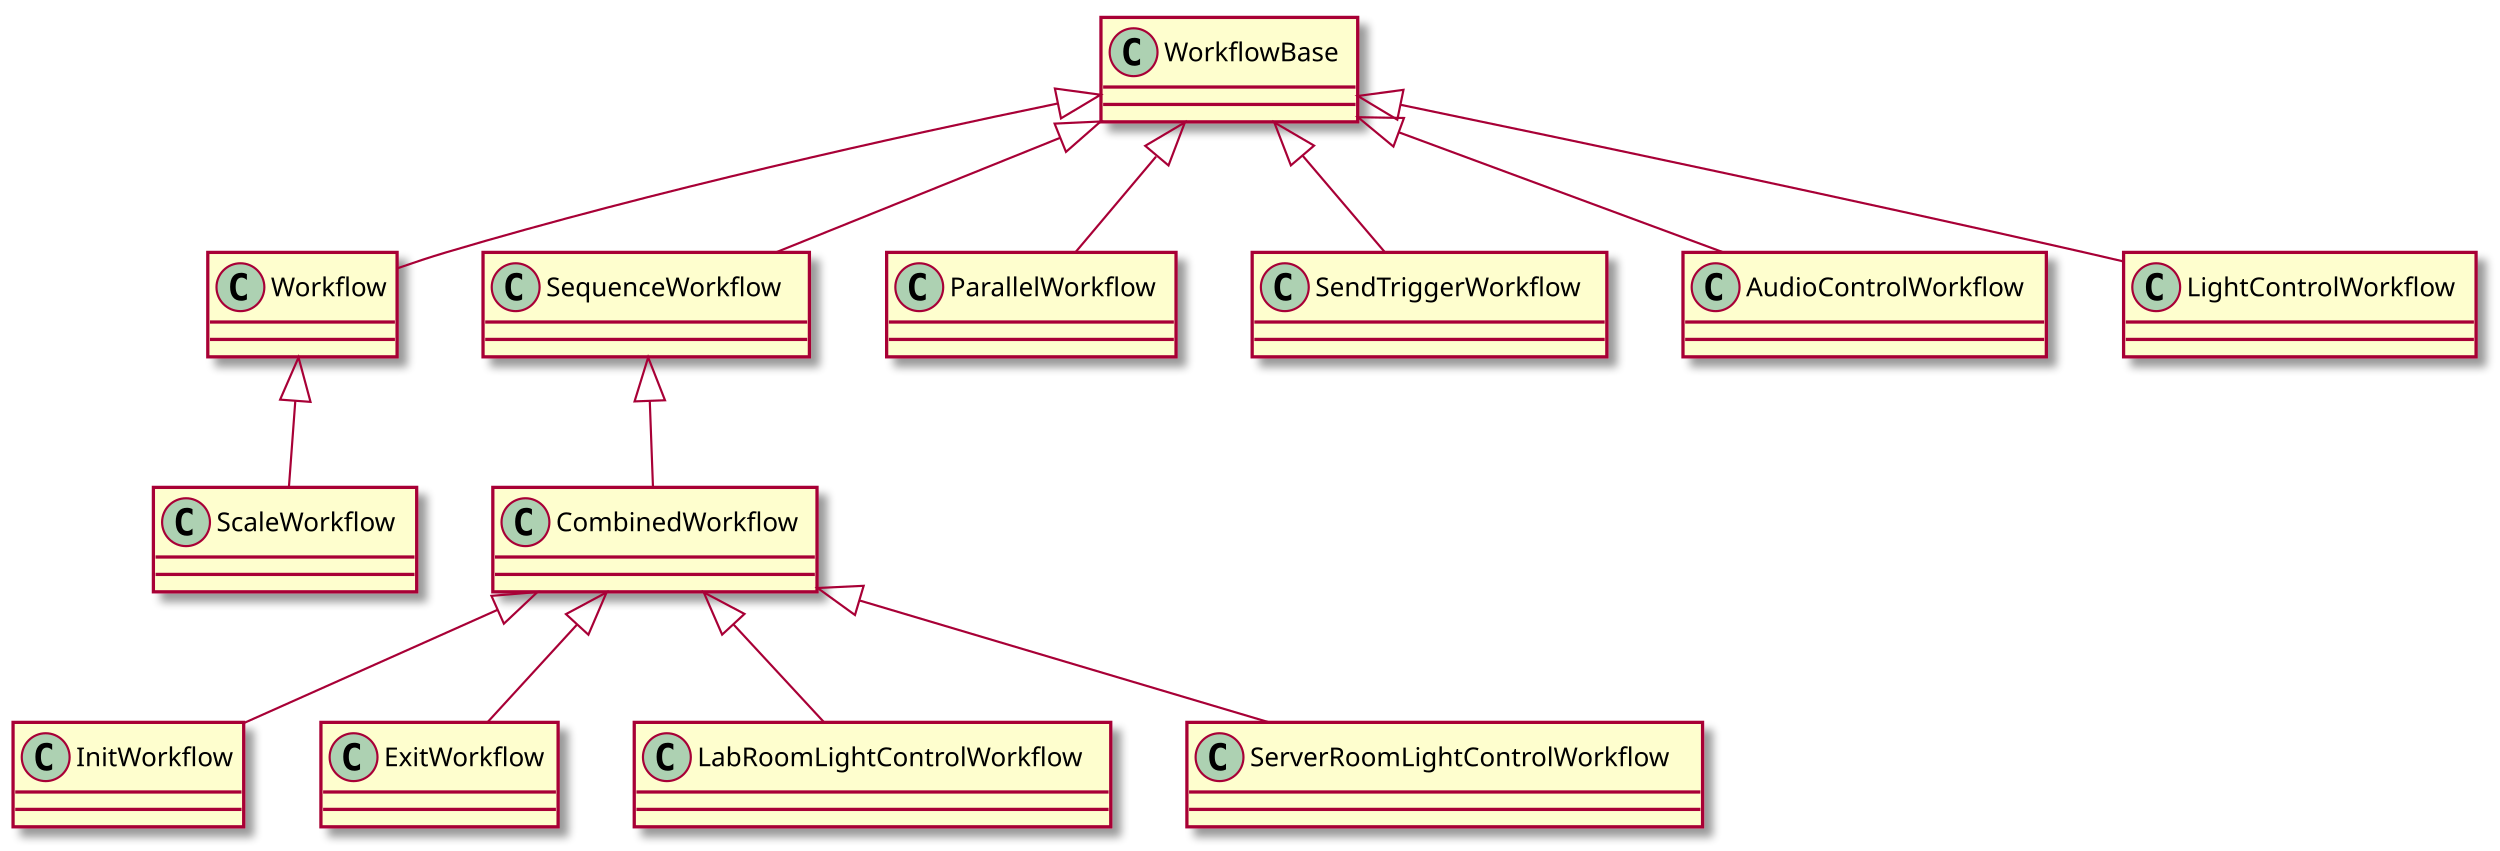
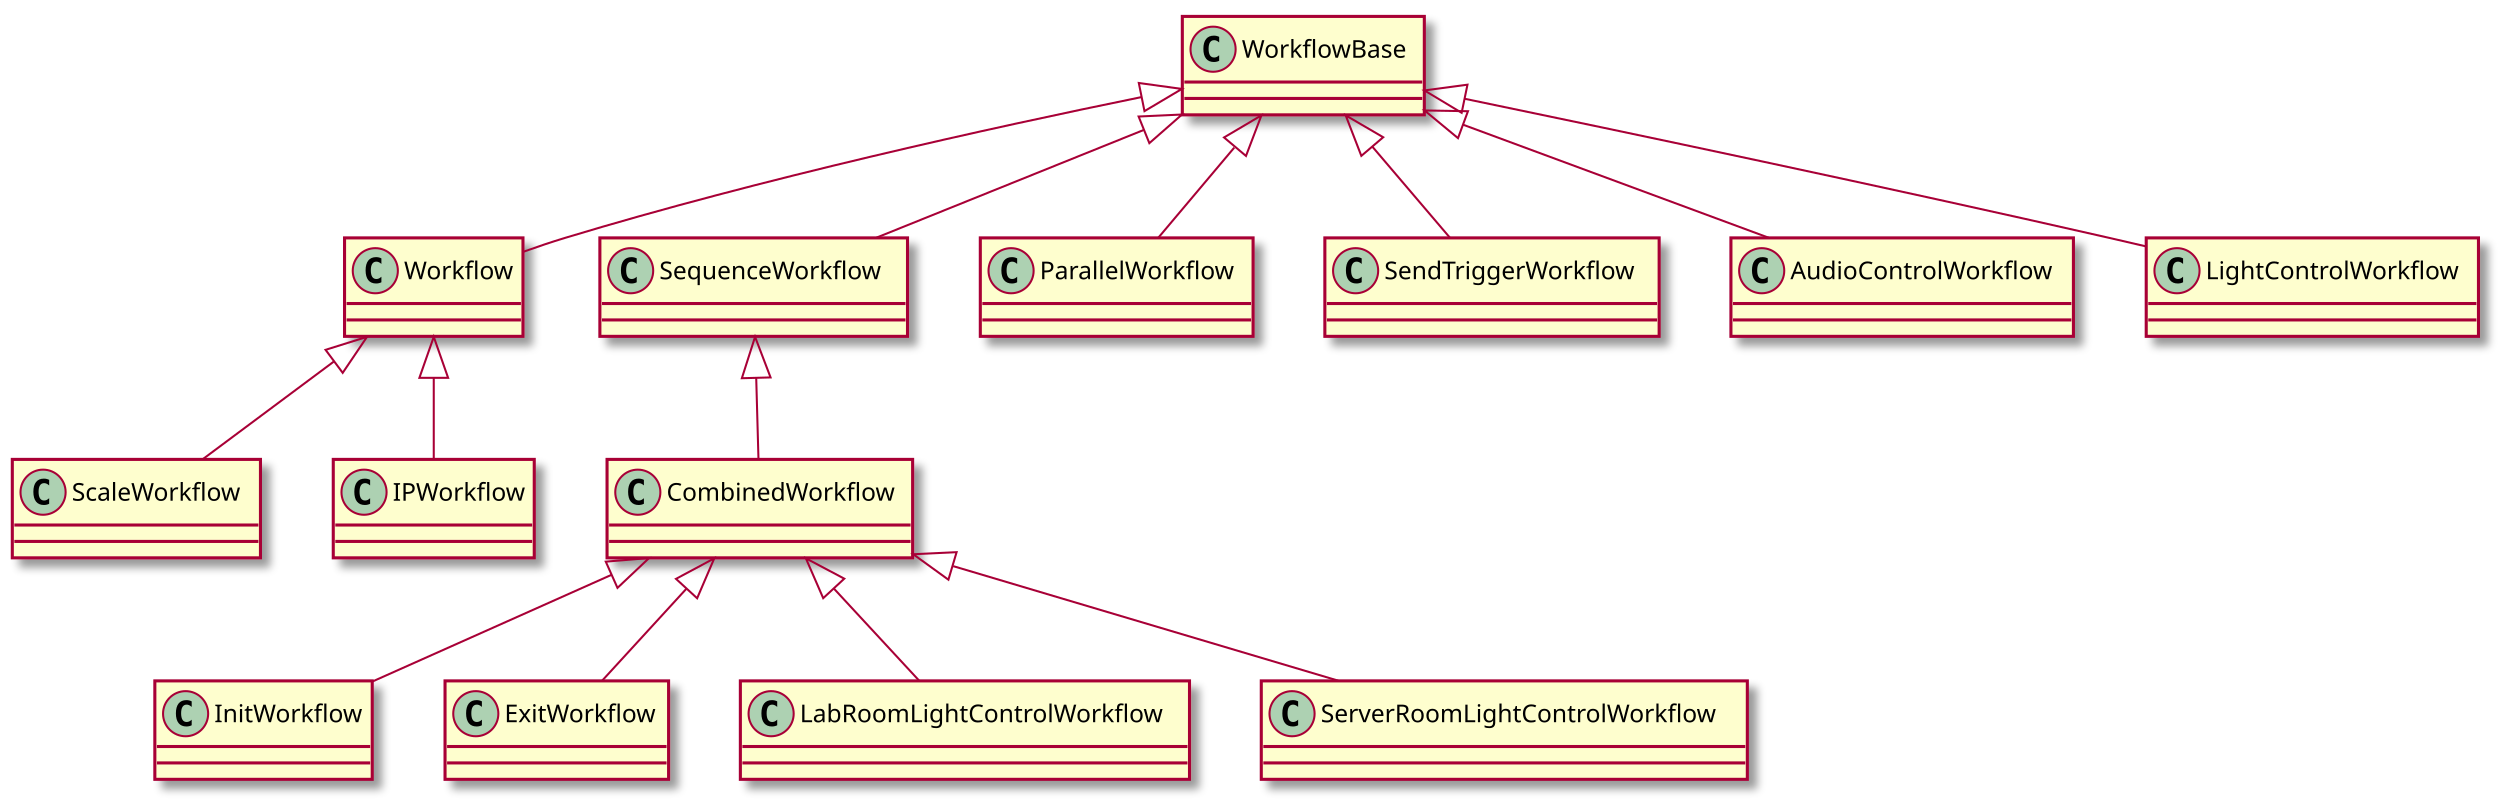
- <svg xmlns="http://www.w3.org/2000/svg" contentScriptType="application/ecmascript" contentStyleType="text/css" height="391px" preserveAspectRatio="none" style="width:1149px;height:391px;" version="1.1" viewBox="0 0 1149 391" width="1149px" zoomAndPan="magnify">
+ <svg xmlns="http://www.w3.org/2000/svg" contentScriptType="application/ecmascript" contentStyleType="text/css" height="391px" preserveAspectRatio="none" style="width:1219px;height:391px;" version="1.1" viewBox="0 0 1219 391" width="1219px" zoomAndPan="magnify">
  <defs>
-     <filter height="300%" id="f1ws59sg62mw4t" width="300%" x="-1" y="-1">
+     <filter height="300%" id="f1og37rkkgssjo" width="300%" x="-1" y="-1">
      <feGaussianBlur result="blurOut" stdDeviation="2.0" />
      <feColorMatrix in="blurOut" result="blurOut2" type="matrix" values="0 0 0 0 0 0 0 0 0 0 0 0 0 0 0 0 0 0 .4 0" />
      <feOffset dx="4.0" dy="4.0" in="blurOut2" result="blurOut3" />
      <feBlend in="SourceGraphic" in2="blurOut3" mode="normal" />
    </filter>
  </defs>
  <g>
-     <rect fill="#FEFECE" filter="url(#f1ws59sg62mw4t)" height="48" id="WorkflowBase" style="stroke: #A80036; stroke-width: 1.5;" width="118" x="506" y="8" />
-     <ellipse cx="521" cy="24" fill="#ADD1B2" rx="11" ry="11" style="stroke: #A80036; stroke-width: 1.0;" />
-     <path d="M523.969,29.641 Q523.391,29.938 522.75,30.078 Q522.109,30.234 521.406,30.234 Q518.906,30.234 517.578,28.594 Q516.266,26.938 516.266,23.812 Q516.266,20.688 517.578,19.031 Q518.906,17.375 521.406,17.375 Q522.109,17.375 522.75,17.531 Q523.406,17.688 523.969,17.984 L523.969,20.703 Q523.344,20.125 522.75,19.859 Q522.156,19.578 521.531,19.578 Q520.188,19.578 519.5,20.656 Q518.812,21.719 518.812,23.812 Q518.812,25.906 519.5,26.984 Q520.188,28.047 521.531,28.047 Q522.156,28.047 522.75,27.781 Q523.344,27.5 523.969,26.922 L523.969,29.641 Z " />
-     <text fill="#000000" font-family="sans-serif" font-size="12" lengthAdjust="spacingAndGlyphs" textLength="86" x="535" y="28.154">WorkflowBase</text>
-     <line style="stroke: #A80036; stroke-width: 1.5;" x1="507" x2="623" y1="40" y2="40" />
-     <line style="stroke: #A80036; stroke-width: 1.5;" x1="507" x2="623" y1="48" y2="48" />
-     <rect fill="#FEFECE" filter="url(#f1ws59sg62mw4t)" height="48" id="Workflow" style="stroke: #A80036; stroke-width: 1.5;" width="87" x="95.5" y="116" />
-     <ellipse cx="110.5" cy="132" fill="#ADD1B2" rx="11" ry="11" style="stroke: #A80036; stroke-width: 1.0;" />
-     <path d="M113.469,137.641 Q112.891,137.938 112.25,138.078 Q111.609,138.234 110.906,138.234 Q108.406,138.234 107.078,136.594 Q105.766,134.938 105.766,131.812 Q105.766,128.688 107.078,127.031 Q108.406,125.375 110.906,125.375 Q111.609,125.375 112.25,125.531 Q112.906,125.688 113.469,125.984 L113.469,128.703 Q112.844,128.125 112.25,127.859 Q111.656,127.578 111.031,127.578 Q109.688,127.578 109,128.656 Q108.312,129.719 108.312,131.812 Q108.312,133.906 109,134.984 Q109.688,136.047 111.031,136.047 Q111.656,136.047 112.25,135.781 Q112.844,135.5 113.469,134.922 L113.469,137.641 Z " />
-     <text fill="#000000" font-family="sans-serif" font-size="12" lengthAdjust="spacingAndGlyphs" textLength="55" x="124.5" y="136.154">Workflow</text>
-     <line style="stroke: #A80036; stroke-width: 1.5;" x1="96.5" x2="181.5" y1="148" y2="148" />
-     <line style="stroke: #A80036; stroke-width: 1.5;" x1="96.5" x2="181.5" y1="156" y2="156" />
-     <rect fill="#FEFECE" filter="url(#f1ws59sg62mw4t)" height="48" id="SequenceWorkflow" style="stroke: #A80036; stroke-width: 1.5;" width="150" x="222" y="116" />
-     <ellipse cx="237" cy="132" fill="#ADD1B2" rx="11" ry="11" style="stroke: #A80036; stroke-width: 1.0;" />
-     <path d="M239.969,137.641 Q239.391,137.938 238.75,138.078 Q238.109,138.234 237.406,138.234 Q234.906,138.234 233.578,136.594 Q232.266,134.938 232.266,131.812 Q232.266,128.688 233.578,127.031 Q234.906,125.375 237.406,125.375 Q238.109,125.375 238.75,125.531 Q239.406,125.688 239.969,125.984 L239.969,128.703 Q239.344,128.125 238.75,127.859 Q238.156,127.578 237.531,127.578 Q236.188,127.578 235.5,128.656 Q234.812,129.719 234.812,131.812 Q234.812,133.906 235.5,134.984 Q236.188,136.047 237.531,136.047 Q238.156,136.047 238.75,135.781 Q239.344,135.5 239.969,134.922 L239.969,137.641 Z " />
-     <text fill="#000000" font-family="sans-serif" font-size="12" lengthAdjust="spacingAndGlyphs" textLength="118" x="251" y="136.154">SequenceWorkflow</text>
-     <line style="stroke: #A80036; stroke-width: 1.5;" x1="223" x2="371" y1="148" y2="148" />
-     <line style="stroke: #A80036; stroke-width: 1.5;" x1="223" x2="371" y1="156" y2="156" />
-     <rect fill="#FEFECE" filter="url(#f1ws59sg62mw4t)" height="48" id="ParallelWorkflow" style="stroke: #A80036; stroke-width: 1.5;" width="133" x="407.5" y="116" />
-     <ellipse cx="422.5" cy="132" fill="#ADD1B2" rx="11" ry="11" style="stroke: #A80036; stroke-width: 1.0;" />
-     <path d="M425.469,137.641 Q424.891,137.938 424.25,138.078 Q423.609,138.234 422.906,138.234 Q420.406,138.234 419.078,136.594 Q417.766,134.938 417.766,131.812 Q417.766,128.688 419.078,127.031 Q420.406,125.375 422.906,125.375 Q423.609,125.375 424.25,125.531 Q424.906,125.688 425.469,125.984 L425.469,128.703 Q424.844,128.125 424.25,127.859 Q423.656,127.578 423.031,127.578 Q421.688,127.578 421,128.656 Q420.312,129.719 420.312,131.812 Q420.312,133.906 421,134.984 Q421.688,136.047 423.031,136.047 Q423.656,136.047 424.25,135.781 Q424.844,135.5 425.469,134.922 L425.469,137.641 Z " />
-     <text fill="#000000" font-family="sans-serif" font-size="12" lengthAdjust="spacingAndGlyphs" textLength="101" x="436.5" y="136.154">ParallelWorkflow</text>
-     <line style="stroke: #A80036; stroke-width: 1.5;" x1="408.5" x2="539.5" y1="148" y2="148" />
-     <line style="stroke: #A80036; stroke-width: 1.5;" x1="408.5" x2="539.5" y1="156" y2="156" />
-     <rect fill="#FEFECE" filter="url(#f1ws59sg62mw4t)" height="48" id="CombinedWorkflow" style="stroke: #A80036; stroke-width: 1.5;" width="149" x="226.5" y="224" />
-     <ellipse cx="241.5" cy="240" fill="#ADD1B2" rx="11" ry="11" style="stroke: #A80036; stroke-width: 1.0;" />
-     <path d="M244.469,245.641 Q243.891,245.938 243.25,246.078 Q242.609,246.234 241.906,246.234 Q239.406,246.234 238.078,244.594 Q236.766,242.938 236.766,239.812 Q236.766,236.688 238.078,235.031 Q239.406,233.375 241.906,233.375 Q242.609,233.375 243.25,233.531 Q243.906,233.688 244.469,233.984 L244.469,236.703 Q243.844,236.125 243.25,235.859 Q242.656,235.578 242.031,235.578 Q240.688,235.578 240,236.656 Q239.312,237.719 239.312,239.812 Q239.312,241.906 240,242.984 Q240.688,244.047 242.031,244.047 Q242.656,244.047 243.25,243.781 Q243.844,243.5 244.469,242.922 L244.469,245.641 Z " />
-     <text fill="#000000" font-family="sans-serif" font-size="12" lengthAdjust="spacingAndGlyphs" textLength="117" x="255.5" y="244.154">CombinedWorkflow</text>
-     <line style="stroke: #A80036; stroke-width: 1.5;" x1="227.5" x2="374.5" y1="256" y2="256" />
-     <line style="stroke: #A80036; stroke-width: 1.5;" x1="227.5" x2="374.5" y1="264" y2="264" />
-     <rect fill="#FEFECE" filter="url(#f1ws59sg62mw4t)" height="48" id="SendTriggerWorkflow" style="stroke: #A80036; stroke-width: 1.5;" width="163" x="575.5" y="116" />
-     <ellipse cx="590.5" cy="132" fill="#ADD1B2" rx="11" ry="11" style="stroke: #A80036; stroke-width: 1.0;" />
-     <path d="M593.469,137.641 Q592.891,137.938 592.25,138.078 Q591.609,138.234 590.906,138.234 Q588.406,138.234 587.078,136.594 Q585.766,134.938 585.766,131.812 Q585.766,128.688 587.078,127.031 Q588.406,125.375 590.906,125.375 Q591.609,125.375 592.25,125.531 Q592.906,125.688 593.469,125.984 L593.469,128.703 Q592.844,128.125 592.25,127.859 Q591.656,127.578 591.031,127.578 Q589.688,127.578 589,128.656 Q588.312,129.719 588.312,131.812 Q588.312,133.906 589,134.984 Q589.688,136.047 591.031,136.047 Q591.656,136.047 592.25,135.781 Q592.844,135.5 593.469,134.922 L593.469,137.641 Z " />
-     <text fill="#000000" font-family="sans-serif" font-size="12" lengthAdjust="spacingAndGlyphs" textLength="131" x="604.5" y="136.154">SendTriggerWorkflow</text>
-     <line style="stroke: #A80036; stroke-width: 1.5;" x1="576.5" x2="737.5" y1="148" y2="148" />
-     <line style="stroke: #A80036; stroke-width: 1.5;" x1="576.5" x2="737.5" y1="156" y2="156" />
-     <rect fill="#FEFECE" filter="url(#f1ws59sg62mw4t)" height="48" id="ScaleWorkflow" style="stroke: #A80036; stroke-width: 1.5;" width="121" x="70.5" y="224" />
-     <ellipse cx="85.5" cy="240" fill="#ADD1B2" rx="11" ry="11" style="stroke: #A80036; stroke-width: 1.0;" />
-     <path d="M88.469,245.641 Q87.891,245.938 87.25,246.078 Q86.609,246.234 85.906,246.234 Q83.406,246.234 82.078,244.594 Q80.766,242.938 80.766,239.812 Q80.766,236.688 82.078,235.031 Q83.406,233.375 85.906,233.375 Q86.609,233.375 87.25,233.531 Q87.906,233.688 88.469,233.984 L88.469,236.703 Q87.844,236.125 87.25,235.859 Q86.656,235.578 86.031,235.578 Q84.688,235.578 84,236.656 Q83.312,237.719 83.312,239.812 Q83.312,241.906 84,242.984 Q84.688,244.047 86.031,244.047 Q86.656,244.047 87.25,243.781 Q87.844,243.5 88.469,242.922 L88.469,245.641 Z " />
-     <text fill="#000000" font-family="sans-serif" font-size="12" lengthAdjust="spacingAndGlyphs" textLength="89" x="99.5" y="244.154">ScaleWorkflow</text>
-     <line style="stroke: #A80036; stroke-width: 1.5;" x1="71.5" x2="190.5" y1="256" y2="256" />
-     <line style="stroke: #A80036; stroke-width: 1.5;" x1="71.5" x2="190.5" y1="264" y2="264" />
-     <rect fill="#FEFECE" filter="url(#f1ws59sg62mw4t)" height="48" id="InitWorkflow" style="stroke: #A80036; stroke-width: 1.5;" width="106" x="6" y="332" />
-     <ellipse cx="21" cy="348" fill="#ADD1B2" rx="11" ry="11" style="stroke: #A80036; stroke-width: 1.0;" />
-     <path d="M23.969,353.641 Q23.391,353.938 22.75,354.078 Q22.109,354.234 21.406,354.234 Q18.906,354.234 17.578,352.594 Q16.266,350.938 16.266,347.812 Q16.266,344.688 17.578,343.031 Q18.906,341.375 21.406,341.375 Q22.109,341.375 22.75,341.531 Q23.406,341.688 23.969,341.984 L23.969,344.703 Q23.344,344.125 22.75,343.859 Q22.156,343.578 21.531,343.578 Q20.188,343.578 19.5,344.656 Q18.812,345.719 18.812,347.812 Q18.812,349.906 19.5,350.984 Q20.188,352.047 21.531,352.047 Q22.156,352.047 22.75,351.781 Q23.344,351.5 23.969,350.922 L23.969,353.641 Z " />
-     <text fill="#000000" font-family="sans-serif" font-size="12" lengthAdjust="spacingAndGlyphs" textLength="74" x="35" y="352.154">InitWorkflow</text>
-     <line style="stroke: #A80036; stroke-width: 1.5;" x1="7" x2="111" y1="364" y2="364" />
-     <line style="stroke: #A80036; stroke-width: 1.5;" x1="7" x2="111" y1="372" y2="372" />
-     <rect fill="#FEFECE" filter="url(#f1ws59sg62mw4t)" height="48" id="ExitWorkflow" style="stroke: #A80036; stroke-width: 1.5;" width="109" x="147.5" y="332" />
-     <ellipse cx="162.5" cy="348" fill="#ADD1B2" rx="11" ry="11" style="stroke: #A80036; stroke-width: 1.0;" />
-     <path d="M165.469,353.641 Q164.891,353.938 164.25,354.078 Q163.609,354.234 162.906,354.234 Q160.406,354.234 159.078,352.594 Q157.766,350.938 157.766,347.812 Q157.766,344.688 159.078,343.031 Q160.406,341.375 162.906,341.375 Q163.609,341.375 164.25,341.531 Q164.906,341.688 165.469,341.984 L165.469,344.703 Q164.844,344.125 164.25,343.859 Q163.656,343.578 163.031,343.578 Q161.688,343.578 161,344.656 Q160.312,345.719 160.312,347.812 Q160.312,349.906 161,350.984 Q161.688,352.047 163.031,352.047 Q163.656,352.047 164.25,351.781 Q164.844,351.5 165.469,350.922 L165.469,353.641 Z " />
-     <text fill="#000000" font-family="sans-serif" font-size="12" lengthAdjust="spacingAndGlyphs" textLength="77" x="176.5" y="352.154">ExitWorkflow</text>
-     <line style="stroke: #A80036; stroke-width: 1.5;" x1="148.5" x2="255.5" y1="364" y2="364" />
-     <line style="stroke: #A80036; stroke-width: 1.5;" x1="148.5" x2="255.5" y1="372" y2="372" />
-     <rect fill="#FEFECE" filter="url(#f1ws59sg62mw4t)" height="48" id="AudioControlWorkflow" style="stroke: #A80036; stroke-width: 1.5;" width="167" x="773.5" y="116" />
-     <ellipse cx="788.5" cy="132" fill="#ADD1B2" rx="11" ry="11" style="stroke: #A80036; stroke-width: 1.0;" />
-     <path d="M791.469,137.641 Q790.891,137.938 790.25,138.078 Q789.609,138.234 788.906,138.234 Q786.406,138.234 785.078,136.594 Q783.766,134.938 783.766,131.812 Q783.766,128.688 785.078,127.031 Q786.406,125.375 788.906,125.375 Q789.609,125.375 790.25,125.531 Q790.906,125.688 791.469,125.984 L791.469,128.703 Q790.844,128.125 790.25,127.859 Q789.656,127.578 789.031,127.578 Q787.688,127.578 787,128.656 Q786.312,129.719 786.312,131.812 Q786.312,133.906 787,134.984 Q787.688,136.047 789.031,136.047 Q789.656,136.047 790.25,135.781 Q790.844,135.5 791.469,134.922 L791.469,137.641 Z " />
-     <text fill="#000000" font-family="sans-serif" font-size="12" lengthAdjust="spacingAndGlyphs" textLength="135" x="802.5" y="136.154">AudioControlWorkflow</text>
-     <line style="stroke: #A80036; stroke-width: 1.5;" x1="774.5" x2="939.5" y1="148" y2="148" />
-     <line style="stroke: #A80036; stroke-width: 1.5;" x1="774.5" x2="939.5" y1="156" y2="156" />
-     <rect fill="#FEFECE" filter="url(#f1ws59sg62mw4t)" height="48" id="LightControlWorkflow" style="stroke: #A80036; stroke-width: 1.5;" width="162" x="976" y="116" />
-     <ellipse cx="991" cy="132" fill="#ADD1B2" rx="11" ry="11" style="stroke: #A80036; stroke-width: 1.0;" />
-     <path d="M993.969,137.641 Q993.391,137.938 992.75,138.078 Q992.109,138.234 991.406,138.234 Q988.906,138.234 987.578,136.594 Q986.266,134.938 986.266,131.812 Q986.266,128.688 987.578,127.031 Q988.906,125.375 991.406,125.375 Q992.109,125.375 992.75,125.531 Q993.406,125.688 993.969,125.984 L993.969,128.703 Q993.344,128.125 992.75,127.859 Q992.156,127.578 991.531,127.578 Q990.188,127.578 989.5,128.656 Q988.812,129.719 988.812,131.812 Q988.812,133.906 989.5,134.984 Q990.188,136.047 991.531,136.047 Q992.156,136.047 992.75,135.781 Q993.344,135.5 993.969,134.922 L993.969,137.641 Z " />
-     <text fill="#000000" font-family="sans-serif" font-size="12" lengthAdjust="spacingAndGlyphs" textLength="130" x="1005" y="136.154">LightControlWorkflow</text>
-     <line style="stroke: #A80036; stroke-width: 1.5;" x1="977" x2="1137" y1="148" y2="148" />
-     <line style="stroke: #A80036; stroke-width: 1.5;" x1="977" x2="1137" y1="156" y2="156" />
-     <rect fill="#FEFECE" filter="url(#f1ws59sg62mw4t)" height="48" id="LabRoomLightControlWorkflow" style="stroke: #A80036; stroke-width: 1.5;" width="219" x="291.5" y="332" />
-     <ellipse cx="306.5" cy="348" fill="#ADD1B2" rx="11" ry="11" style="stroke: #A80036; stroke-width: 1.0;" />
-     <path d="M309.469,353.641 Q308.891,353.938 308.25,354.078 Q307.609,354.234 306.906,354.234 Q304.406,354.234 303.078,352.594 Q301.766,350.938 301.766,347.812 Q301.766,344.688 303.078,343.031 Q304.406,341.375 306.906,341.375 Q307.609,341.375 308.25,341.531 Q308.906,341.688 309.469,341.984 L309.469,344.703 Q308.844,344.125 308.25,343.859 Q307.656,343.578 307.031,343.578 Q305.688,343.578 305,344.656 Q304.312,345.719 304.312,347.812 Q304.312,349.906 305,350.984 Q305.688,352.047 307.031,352.047 Q307.656,352.047 308.25,351.781 Q308.844,351.5 309.469,350.922 L309.469,353.641 Z " />
-     <text fill="#000000" font-family="sans-serif" font-size="12" lengthAdjust="spacingAndGlyphs" textLength="187" x="320.5" y="352.154">LabRoomLightControlWorkflow</text>
-     <line style="stroke: #A80036; stroke-width: 1.5;" x1="292.5" x2="509.5" y1="364" y2="364" />
-     <line style="stroke: #A80036; stroke-width: 1.5;" x1="292.5" x2="509.5" y1="372" y2="372" />
-     <rect fill="#FEFECE" filter="url(#f1ws59sg62mw4t)" height="48" id="ServerRoomLightControlWorkflow" style="stroke: #A80036; stroke-width: 1.5;" width="237" x="545.5" y="332" />
-     <ellipse cx="560.5" cy="348" fill="#ADD1B2" rx="11" ry="11" style="stroke: #A80036; stroke-width: 1.0;" />
-     <path d="M563.469,353.641 Q562.891,353.938 562.25,354.078 Q561.609,354.234 560.906,354.234 Q558.406,354.234 557.078,352.594 Q555.766,350.938 555.766,347.812 Q555.766,344.688 557.078,343.031 Q558.406,341.375 560.906,341.375 Q561.609,341.375 562.25,341.531 Q562.906,341.688 563.469,341.984 L563.469,344.703 Q562.844,344.125 562.25,343.859 Q561.656,343.578 561.031,343.578 Q559.688,343.578 559,344.656 Q558.312,345.719 558.312,347.812 Q558.312,349.906 559,350.984 Q559.688,352.047 561.031,352.047 Q561.656,352.047 562.25,351.781 Q562.844,351.5 563.469,350.922 L563.469,353.641 Z " />
-     <text fill="#000000" font-family="sans-serif" font-size="12" lengthAdjust="spacingAndGlyphs" textLength="205" x="574.5" y="352.154">ServerRoomLightControlWorkflow</text>
-     <line style="stroke: #A80036; stroke-width: 1.5;" x1="546.5" x2="781.5" y1="364" y2="364" />
-     <line style="stroke: #A80036; stroke-width: 1.5;" x1="546.5" x2="781.5" y1="372" y2="372" />
-     <path d="M486.189,47.555 C412.776,62.711 300.592,87.578 205,116 C197.754,118.154 190.147,120.673 182.778,123.253 " fill="none" id="WorkflowBase&lt;-Workflow" style="stroke: #A80036; stroke-width: 1.0;" />
-     <polygon fill="none" points="484.824,40.689,505.821,43.543,487.627,54.406,484.824,40.689" style="stroke: #A80036; stroke-width: 1.0;" />
-     <path d="M487.173,63.363 C445.658,80.093 395.36,100.362 356.921,115.853 " fill="none" id="WorkflowBase&lt;-SequenceWorkflow" style="stroke: #A80036; stroke-width: 1.0;" />
-     <polygon fill="none" points="484.688,56.818,505.854,55.835,489.921,69.803,484.688,56.818" style="stroke: #A80036; stroke-width: 1.0;" />
-     <path d="M531.316,71.977 C518.904,86.707 505.231,102.934 494.354,115.844 " fill="none" id="WorkflowBase&lt;-ParallelWorkflow" style="stroke: #A80036; stroke-width: 1.0;" />
-     <polygon fill="none" points="526.338,67.021,544.578,56.237,537.044,76.042,526.338,67.021" style="stroke: #A80036; stroke-width: 1.0;" />
-     <path d="M298.64,184.291 C299.141,197.817 299.673,212.184 300.105,223.844 " fill="none" id="SequenceWorkflow&lt;-CombinedWorkflow" style="stroke: #A80036; stroke-width: 1.0;" />
-     <polygon fill="none" points="291.643,184.483,297.898,164.237,305.633,183.964,291.643,184.483" style="stroke: #A80036; stroke-width: 1.0;" />
-     <path d="M598.65,71.502 C611.305,86.358 625.307,102.795 636.422,115.844 " fill="none" id="WorkflowBase&lt;-SendTriggerWorkflow" style="stroke: #A80036; stroke-width: 1.0;" />
-     <polygon fill="none" points="593.287,76.001,585.647,56.237,603.945,66.923,593.287,76.001" style="stroke: #A80036; stroke-width: 1.0;" />
-     <path d="M642.901,60.813 C689.428,78.021 747.845,99.628 791.901,115.922 " fill="none" id="WorkflowBase&lt;-AudioControlWorkflow" style="stroke: #A80036; stroke-width: 1.0;" />
-     <polygon fill="none" points="640.42,67.359,624.091,53.855,645.277,54.228,640.42,67.359" style="stroke: #A80036; stroke-width: 1.0;" />
-     <path d="M643.675,48.158 C723.114,64.627 849.273,91.206 958,116 C963.776,117.317 969.736,118.701 975.732,120.111 " fill="none" id="WorkflowBase&lt;-LightControlWorkflow" style="stroke: #A80036; stroke-width: 1.0;" />
-     <polygon fill="none" points="642.202,55.002,624.034,44.095,645.038,41.292,642.202,55.002" style="stroke: #A80036; stroke-width: 1.0;" />
-     <path d="M135.719,184.291 C134.717,197.817 133.653,212.184 132.789,223.844 " fill="none" id="Workflow&lt;-ScaleWorkflow" style="stroke: #A80036; stroke-width: 1.0;" />
-     <polygon fill="none" points="128.746,183.666,137.205,164.237,142.708,184.7,128.746,183.666" style="stroke: #A80036; stroke-width: 1.0;" />
-     <path d="M228.719,280.258 C191.227,296.99 146.244,317.065 112.01,332.342 " fill="none" id="CombinedWorkflow&lt;-InitWorkflow" style="stroke: #A80036; stroke-width: 1.0;" />
-     <polygon fill="none" points="225.875,273.861,246.992,272.103,231.581,286.646,225.875,273.861" style="stroke: #A80036; stroke-width: 1.0;" />
-     <path d="M265.224,287.029 C251.493,302.008 236.231,318.657 224.143,331.844 " fill="none" id="CombinedWorkflow&lt;-ExitWorkflow" style="stroke: #A80036; stroke-width: 1.0;" />
-     <polygon fill="none" points="260.108,282.25,278.783,272.237,270.428,291.711,260.108,282.25" style="stroke: #A80036; stroke-width: 1.0;" />
-     <path d="M337.137,287.029 C351.007,302.008 366.423,318.657 378.633,331.844 " fill="none" id="CombinedWorkflow&lt;-LabRoomLightControlWorkflow" style="stroke: #A80036; stroke-width: 1.0;" />
-     <polygon fill="none" points="331.894,291.668,323.442,272.237,342.166,282.157,331.894,291.668" style="stroke: #A80036; stroke-width: 1.0;" />
-     <path d="M395.263,276.045 C453.491,293.369 527.436,315.37 583.015,331.905 " fill="none" id="CombinedWorkflow&lt;-ServerRoomLightControlWorkflow" style="stroke: #A80036; stroke-width: 1.0;" />
-     <polygon fill="none" points="392.947,282.659,375.774,270.247,396.939,269.241,392.947,282.659" style="stroke: #A80036; stroke-width: 1.0;" />
+     <rect fill="#FEFECE" filter="url(#f1og37rkkgssjo)" height="48" id="WorkflowBase" style="stroke: #A80036; stroke-width: 1.5;" width="118" x="576.5" y="8" />
+     <ellipse cx="591.5" cy="24" fill="#ADD1B2" rx="11" ry="11" style="stroke: #A80036; stroke-width: 1.0;" />
+     <path d="M594.469,29.641 Q593.891,29.938 593.25,30.078 Q592.609,30.234 591.906,30.234 Q589.406,30.234 588.078,28.594 Q586.766,26.938 586.766,23.812 Q586.766,20.688 588.078,19.031 Q589.406,17.375 591.906,17.375 Q592.609,17.375 593.25,17.531 Q593.906,17.688 594.469,17.984 L594.469,20.703 Q593.844,20.125 593.25,19.859 Q592.656,19.578 592.031,19.578 Q590.688,19.578 590,20.656 Q589.312,21.719 589.312,23.812 Q589.312,25.906 590,26.984 Q590.688,28.047 592.031,28.047 Q592.656,28.047 593.25,27.781 Q593.844,27.5 594.469,26.922 L594.469,29.641 Z " />
+     <text fill="#000000" font-family="sans-serif" font-size="12" lengthAdjust="spacingAndGlyphs" textLength="86" x="605.5" y="28.154">WorkflowBase</text>
+     <line style="stroke: #A80036; stroke-width: 1.5;" x1="577.5" x2="693.5" y1="40" y2="40" />
+     <line style="stroke: #A80036; stroke-width: 1.5;" x1="577.5" x2="693.5" y1="48" y2="48" />
+     <rect fill="#FEFECE" filter="url(#f1og37rkkgssjo)" height="48" id="Workflow" style="stroke: #A80036; stroke-width: 1.5;" width="87" x="168" y="116" />
+     <ellipse cx="183" cy="132" fill="#ADD1B2" rx="11" ry="11" style="stroke: #A80036; stroke-width: 1.0;" />
+     <path d="M185.969,137.641 Q185.391,137.938 184.75,138.078 Q184.109,138.234 183.406,138.234 Q180.906,138.234 179.578,136.594 Q178.266,134.938 178.266,131.812 Q178.266,128.688 179.578,127.031 Q180.906,125.375 183.406,125.375 Q184.109,125.375 184.75,125.531 Q185.406,125.688 185.969,125.984 L185.969,128.703 Q185.344,128.125 184.75,127.859 Q184.156,127.578 183.531,127.578 Q182.188,127.578 181.5,128.656 Q180.812,129.719 180.812,131.812 Q180.812,133.906 181.5,134.984 Q182.188,136.047 183.531,136.047 Q184.156,136.047 184.75,135.781 Q185.344,135.5 185.969,134.922 L185.969,137.641 Z " />
+     <text fill="#000000" font-family="sans-serif" font-size="12" lengthAdjust="spacingAndGlyphs" textLength="55" x="197" y="136.154">Workflow</text>
+     <line style="stroke: #A80036; stroke-width: 1.5;" x1="169" x2="254" y1="148" y2="148" />
+     <line style="stroke: #A80036; stroke-width: 1.5;" x1="169" x2="254" y1="156" y2="156" />
+     <rect fill="#FEFECE" filter="url(#f1og37rkkgssjo)" height="48" id="SequenceWorkflow" style="stroke: #A80036; stroke-width: 1.5;" width="150" x="292.5" y="116" />
+     <ellipse cx="307.5" cy="132" fill="#ADD1B2" rx="11" ry="11" style="stroke: #A80036; stroke-width: 1.0;" />
+     <path d="M310.469,137.641 Q309.891,137.938 309.25,138.078 Q308.609,138.234 307.906,138.234 Q305.406,138.234 304.078,136.594 Q302.766,134.938 302.766,131.812 Q302.766,128.688 304.078,127.031 Q305.406,125.375 307.906,125.375 Q308.609,125.375 309.25,125.531 Q309.906,125.688 310.469,125.984 L310.469,128.703 Q309.844,128.125 309.25,127.859 Q308.656,127.578 308.031,127.578 Q306.688,127.578 306,128.656 Q305.312,129.719 305.312,131.812 Q305.312,133.906 306,134.984 Q306.688,136.047 308.031,136.047 Q308.656,136.047 309.25,135.781 Q309.844,135.5 310.469,134.922 L310.469,137.641 Z " />
+     <text fill="#000000" font-family="sans-serif" font-size="12" lengthAdjust="spacingAndGlyphs" textLength="118" x="321.5" y="136.154">SequenceWorkflow</text>
+     <line style="stroke: #A80036; stroke-width: 1.5;" x1="293.5" x2="441.5" y1="148" y2="148" />
+     <line style="stroke: #A80036; stroke-width: 1.5;" x1="293.5" x2="441.5" y1="156" y2="156" />
+     <rect fill="#FEFECE" filter="url(#f1og37rkkgssjo)" height="48" id="ParallelWorkflow" style="stroke: #A80036; stroke-width: 1.5;" width="133" x="478" y="116" />
+     <ellipse cx="493" cy="132" fill="#ADD1B2" rx="11" ry="11" style="stroke: #A80036; stroke-width: 1.0;" />
+     <path d="M495.969,137.641 Q495.391,137.938 494.75,138.078 Q494.109,138.234 493.406,138.234 Q490.906,138.234 489.578,136.594 Q488.266,134.938 488.266,131.812 Q488.266,128.688 489.578,127.031 Q490.906,125.375 493.406,125.375 Q494.109,125.375 494.75,125.531 Q495.406,125.688 495.969,125.984 L495.969,128.703 Q495.344,128.125 494.75,127.859 Q494.156,127.578 493.531,127.578 Q492.188,127.578 491.5,128.656 Q490.812,129.719 490.812,131.812 Q490.812,133.906 491.5,134.984 Q492.188,136.047 493.531,136.047 Q494.156,136.047 494.75,135.781 Q495.344,135.5 495.969,134.922 L495.969,137.641 Z " />
+     <text fill="#000000" font-family="sans-serif" font-size="12" lengthAdjust="spacingAndGlyphs" textLength="101" x="507" y="136.154">ParallelWorkflow</text>
+     <line style="stroke: #A80036; stroke-width: 1.5;" x1="479" x2="610" y1="148" y2="148" />
+     <line style="stroke: #A80036; stroke-width: 1.5;" x1="479" x2="610" y1="156" y2="156" />
+     <rect fill="#FEFECE" filter="url(#f1og37rkkgssjo)" height="48" id="CombinedWorkflow" style="stroke: #A80036; stroke-width: 1.5;" width="149" x="296" y="224" />
+     <ellipse cx="311" cy="240" fill="#ADD1B2" rx="11" ry="11" style="stroke: #A80036; stroke-width: 1.0;" />
+     <path d="M313.969,245.641 Q313.391,245.938 312.75,246.078 Q312.109,246.234 311.406,246.234 Q308.906,246.234 307.578,244.594 Q306.266,242.938 306.266,239.812 Q306.266,236.688 307.578,235.031 Q308.906,233.375 311.406,233.375 Q312.109,233.375 312.75,233.531 Q313.406,233.688 313.969,233.984 L313.969,236.703 Q313.344,236.125 312.75,235.859 Q312.156,235.578 311.531,235.578 Q310.188,235.578 309.5,236.656 Q308.812,237.719 308.812,239.812 Q308.812,241.906 309.5,242.984 Q310.188,244.047 311.531,244.047 Q312.156,244.047 312.75,243.781 Q313.344,243.5 313.969,242.922 L313.969,245.641 Z " />
+     <text fill="#000000" font-family="sans-serif" font-size="12" lengthAdjust="spacingAndGlyphs" textLength="117" x="325" y="244.154">CombinedWorkflow</text>
+     <line style="stroke: #A80036; stroke-width: 1.5;" x1="297" x2="444" y1="256" y2="256" />
+     <line style="stroke: #A80036; stroke-width: 1.5;" x1="297" x2="444" y1="264" y2="264" />
+     <rect fill="#FEFECE" filter="url(#f1og37rkkgssjo)" height="48" id="SendTriggerWorkflow" style="stroke: #A80036; stroke-width: 1.5;" width="163" x="646" y="116" />
+     <ellipse cx="661" cy="132" fill="#ADD1B2" rx="11" ry="11" style="stroke: #A80036; stroke-width: 1.0;" />
+     <path d="M663.969,137.641 Q663.391,137.938 662.75,138.078 Q662.109,138.234 661.406,138.234 Q658.906,138.234 657.578,136.594 Q656.266,134.938 656.266,131.812 Q656.266,128.688 657.578,127.031 Q658.906,125.375 661.406,125.375 Q662.109,125.375 662.75,125.531 Q663.406,125.688 663.969,125.984 L663.969,128.703 Q663.344,128.125 662.75,127.859 Q662.156,127.578 661.531,127.578 Q660.188,127.578 659.5,128.656 Q658.812,129.719 658.812,131.812 Q658.812,133.906 659.5,134.984 Q660.188,136.047 661.531,136.047 Q662.156,136.047 662.75,135.781 Q663.344,135.5 663.969,134.922 L663.969,137.641 Z " />
+     <text fill="#000000" font-family="sans-serif" font-size="12" lengthAdjust="spacingAndGlyphs" textLength="131" x="675" y="136.154">SendTriggerWorkflow</text>
+     <line style="stroke: #A80036; stroke-width: 1.5;" x1="647" x2="808" y1="148" y2="148" />
+     <line style="stroke: #A80036; stroke-width: 1.5;" x1="647" x2="808" y1="156" y2="156" />
+     <rect fill="#FEFECE" filter="url(#f1og37rkkgssjo)" height="48" id="ScaleWorkflow" style="stroke: #A80036; stroke-width: 1.5;" width="121" x="6" y="224" />
+     <ellipse cx="21" cy="240" fill="#ADD1B2" rx="11" ry="11" style="stroke: #A80036; stroke-width: 1.0;" />
+     <path d="M23.969,245.641 Q23.391,245.938 22.75,246.078 Q22.109,246.234 21.406,246.234 Q18.906,246.234 17.578,244.594 Q16.266,242.938 16.266,239.812 Q16.266,236.688 17.578,235.031 Q18.906,233.375 21.406,233.375 Q22.109,233.375 22.75,233.531 Q23.406,233.688 23.969,233.984 L23.969,236.703 Q23.344,236.125 22.75,235.859 Q22.156,235.578 21.531,235.578 Q20.188,235.578 19.5,236.656 Q18.812,237.719 18.812,239.812 Q18.812,241.906 19.5,242.984 Q20.188,244.047 21.531,244.047 Q22.156,244.047 22.75,243.781 Q23.344,243.5 23.969,242.922 L23.969,245.641 Z " />
+     <text fill="#000000" font-family="sans-serif" font-size="12" lengthAdjust="spacingAndGlyphs" textLength="89" x="35" y="244.154">ScaleWorkflow</text>
+     <line style="stroke: #A80036; stroke-width: 1.5;" x1="7" x2="126" y1="256" y2="256" />
+     <line style="stroke: #A80036; stroke-width: 1.5;" x1="7" x2="126" y1="264" y2="264" />
+     <rect fill="#FEFECE" filter="url(#f1og37rkkgssjo)" height="48" id="IPWorkflow" style="stroke: #A80036; stroke-width: 1.5;" width="98" x="162.5" y="224" />
+     <ellipse cx="177.5" cy="240" fill="#ADD1B2" rx="11" ry="11" style="stroke: #A80036; stroke-width: 1.0;" />
+     <path d="M180.469,245.641 Q179.891,245.938 179.25,246.078 Q178.609,246.234 177.906,246.234 Q175.406,246.234 174.078,244.594 Q172.766,242.938 172.766,239.812 Q172.766,236.688 174.078,235.031 Q175.406,233.375 177.906,233.375 Q178.609,233.375 179.25,233.531 Q179.906,233.688 180.469,233.984 L180.469,236.703 Q179.844,236.125 179.25,235.859 Q178.656,235.578 178.031,235.578 Q176.688,235.578 176,236.656 Q175.312,237.719 175.312,239.812 Q175.312,241.906 176,242.984 Q176.688,244.047 178.031,244.047 Q178.656,244.047 179.25,243.781 Q179.844,243.5 180.469,242.922 L180.469,245.641 Z " />
+     <text fill="#000000" font-family="sans-serif" font-size="12" lengthAdjust="spacingAndGlyphs" textLength="66" x="191.5" y="244.154">IPWorkflow</text>
+     <line style="stroke: #A80036; stroke-width: 1.5;" x1="163.5" x2="259.5" y1="256" y2="256" />
+     <line style="stroke: #A80036; stroke-width: 1.5;" x1="163.5" x2="259.5" y1="264" y2="264" />
+     <rect fill="#FEFECE" filter="url(#f1og37rkkgssjo)" height="48" id="InitWorkflow" style="stroke: #A80036; stroke-width: 1.5;" width="106" x="75.5" y="332" />
+     <ellipse cx="90.5" cy="348" fill="#ADD1B2" rx="11" ry="11" style="stroke: #A80036; stroke-width: 1.0;" />
+     <path d="M93.469,353.641 Q92.891,353.938 92.25,354.078 Q91.609,354.234 90.906,354.234 Q88.406,354.234 87.078,352.594 Q85.766,350.938 85.766,347.812 Q85.766,344.688 87.078,343.031 Q88.406,341.375 90.906,341.375 Q91.609,341.375 92.25,341.531 Q92.906,341.688 93.469,341.984 L93.469,344.703 Q92.844,344.125 92.25,343.859 Q91.656,343.578 91.031,343.578 Q89.688,343.578 89,344.656 Q88.312,345.719 88.312,347.812 Q88.312,349.906 89,350.984 Q89.688,352.047 91.031,352.047 Q91.656,352.047 92.25,351.781 Q92.844,351.5 93.469,350.922 L93.469,353.641 Z " />
+     <text fill="#000000" font-family="sans-serif" font-size="12" lengthAdjust="spacingAndGlyphs" textLength="74" x="104.5" y="352.154">InitWorkflow</text>
+     <line style="stroke: #A80036; stroke-width: 1.5;" x1="76.5" x2="180.5" y1="364" y2="364" />
+     <line style="stroke: #A80036; stroke-width: 1.5;" x1="76.5" x2="180.5" y1="372" y2="372" />
+     <rect fill="#FEFECE" filter="url(#f1og37rkkgssjo)" height="48" id="ExitWorkflow" style="stroke: #A80036; stroke-width: 1.5;" width="109" x="217" y="332" />
+     <ellipse cx="232" cy="348" fill="#ADD1B2" rx="11" ry="11" style="stroke: #A80036; stroke-width: 1.0;" />
+     <path d="M234.969,353.641 Q234.391,353.938 233.75,354.078 Q233.109,354.234 232.406,354.234 Q229.906,354.234 228.578,352.594 Q227.266,350.938 227.266,347.812 Q227.266,344.688 228.578,343.031 Q229.906,341.375 232.406,341.375 Q233.109,341.375 233.75,341.531 Q234.406,341.688 234.969,341.984 L234.969,344.703 Q234.344,344.125 233.75,343.859 Q233.156,343.578 232.531,343.578 Q231.188,343.578 230.5,344.656 Q229.812,345.719 229.812,347.812 Q229.812,349.906 230.5,350.984 Q231.188,352.047 232.531,352.047 Q233.156,352.047 233.75,351.781 Q234.344,351.5 234.969,350.922 L234.969,353.641 Z " />
+     <text fill="#000000" font-family="sans-serif" font-size="12" lengthAdjust="spacingAndGlyphs" textLength="77" x="246" y="352.154">ExitWorkflow</text>
+     <line style="stroke: #A80036; stroke-width: 1.5;" x1="218" x2="325" y1="364" y2="364" />
+     <line style="stroke: #A80036; stroke-width: 1.5;" x1="218" x2="325" y1="372" y2="372" />
+     <rect fill="#FEFECE" filter="url(#f1og37rkkgssjo)" height="48" id="AudioControlWorkflow" style="stroke: #A80036; stroke-width: 1.5;" width="167" x="844" y="116" />
+     <ellipse cx="859" cy="132" fill="#ADD1B2" rx="11" ry="11" style="stroke: #A80036; stroke-width: 1.0;" />
+     <path d="M861.969,137.641 Q861.391,137.938 860.75,138.078 Q860.109,138.234 859.406,138.234 Q856.906,138.234 855.578,136.594 Q854.266,134.938 854.266,131.812 Q854.266,128.688 855.578,127.031 Q856.906,125.375 859.406,125.375 Q860.109,125.375 860.75,125.531 Q861.406,125.688 861.969,125.984 L861.969,128.703 Q861.344,128.125 860.75,127.859 Q860.156,127.578 859.531,127.578 Q858.188,127.578 857.5,128.656 Q856.812,129.719 856.812,131.812 Q856.812,133.906 857.5,134.984 Q858.188,136.047 859.531,136.047 Q860.156,136.047 860.75,135.781 Q861.344,135.5 861.969,134.922 L861.969,137.641 Z " />
+     <text fill="#000000" font-family="sans-serif" font-size="12" lengthAdjust="spacingAndGlyphs" textLength="135" x="873" y="136.154">AudioControlWorkflow</text>
+     <line style="stroke: #A80036; stroke-width: 1.5;" x1="845" x2="1010" y1="148" y2="148" />
+     <line style="stroke: #A80036; stroke-width: 1.5;" x1="845" x2="1010" y1="156" y2="156" />
+     <rect fill="#FEFECE" filter="url(#f1og37rkkgssjo)" height="48" id="LightControlWorkflow" style="stroke: #A80036; stroke-width: 1.5;" width="162" x="1046.5" y="116" />
+     <ellipse cx="1061.5" cy="132" fill="#ADD1B2" rx="11" ry="11" style="stroke: #A80036; stroke-width: 1.0;" />
+     <path d="M1064.469,137.641 Q1063.891,137.938 1063.25,138.078 Q1062.609,138.234 1061.906,138.234 Q1059.406,138.234 1058.078,136.594 Q1056.766,134.938 1056.766,131.812 Q1056.766,128.688 1058.078,127.031 Q1059.406,125.375 1061.906,125.375 Q1062.609,125.375 1063.25,125.531 Q1063.906,125.688 1064.469,125.984 L1064.469,128.703 Q1063.844,128.125 1063.25,127.859 Q1062.656,127.578 1062.031,127.578 Q1060.688,127.578 1060,128.656 Q1059.312,129.719 1059.312,131.812 Q1059.312,133.906 1060,134.984 Q1060.688,136.047 1062.031,136.047 Q1062.656,136.047 1063.25,135.781 Q1063.844,135.5 1064.469,134.922 L1064.469,137.641 Z " />
+     <text fill="#000000" font-family="sans-serif" font-size="12" lengthAdjust="spacingAndGlyphs" textLength="130" x="1075.5" y="136.154">LightControlWorkflow</text>
+     <line style="stroke: #A80036; stroke-width: 1.5;" x1="1047.5" x2="1207.5" y1="148" y2="148" />
+     <line style="stroke: #A80036; stroke-width: 1.5;" x1="1047.5" x2="1207.5" y1="156" y2="156" />
+     <rect fill="#FEFECE" filter="url(#f1og37rkkgssjo)" height="48" id="LabRoomLightControlWorkflow" style="stroke: #A80036; stroke-width: 1.5;" width="219" x="361" y="332" />
+     <ellipse cx="376" cy="348" fill="#ADD1B2" rx="11" ry="11" style="stroke: #A80036; stroke-width: 1.0;" />
+     <path d="M378.969,353.641 Q378.391,353.938 377.75,354.078 Q377.109,354.234 376.406,354.234 Q373.906,354.234 372.578,352.594 Q371.266,350.938 371.266,347.812 Q371.266,344.688 372.578,343.031 Q373.906,341.375 376.406,341.375 Q377.109,341.375 377.75,341.531 Q378.406,341.688 378.969,341.984 L378.969,344.703 Q378.344,344.125 377.75,343.859 Q377.156,343.578 376.531,343.578 Q375.188,343.578 374.5,344.656 Q373.812,345.719 373.812,347.812 Q373.812,349.906 374.5,350.984 Q375.188,352.047 376.531,352.047 Q377.156,352.047 377.75,351.781 Q378.344,351.5 378.969,350.922 L378.969,353.641 Z " />
+     <text fill="#000000" font-family="sans-serif" font-size="12" lengthAdjust="spacingAndGlyphs" textLength="187" x="390" y="352.154">LabRoomLightControlWorkflow</text>
+     <line style="stroke: #A80036; stroke-width: 1.5;" x1="362" x2="579" y1="364" y2="364" />
+     <line style="stroke: #A80036; stroke-width: 1.5;" x1="362" x2="579" y1="372" y2="372" />
+     <rect fill="#FEFECE" filter="url(#f1og37rkkgssjo)" height="48" id="ServerRoomLightControlWorkflow" style="stroke: #A80036; stroke-width: 1.5;" width="237" x="615" y="332" />
+     <ellipse cx="630" cy="348" fill="#ADD1B2" rx="11" ry="11" style="stroke: #A80036; stroke-width: 1.0;" />
+     <path d="M632.969,353.641 Q632.391,353.938 631.75,354.078 Q631.109,354.234 630.406,354.234 Q627.906,354.234 626.578,352.594 Q625.266,350.938 625.266,347.812 Q625.266,344.688 626.578,343.031 Q627.906,341.375 630.406,341.375 Q631.109,341.375 631.75,341.531 Q632.406,341.688 632.969,341.984 L632.969,344.703 Q632.344,344.125 631.75,343.859 Q631.156,343.578 630.531,343.578 Q629.188,343.578 628.5,344.656 Q627.812,345.719 627.812,347.812 Q627.812,349.906 628.5,350.984 Q629.188,352.047 630.531,352.047 Q631.156,352.047 631.75,351.781 Q632.344,351.5 632.969,350.922 L632.969,353.641 Z " />
+     <text fill="#000000" font-family="sans-serif" font-size="12" lengthAdjust="spacingAndGlyphs" textLength="205" x="644" y="352.154">ServerRoomLightControlWorkflow</text>
+     <line style="stroke: #A80036; stroke-width: 1.5;" x1="616" x2="851" y1="364" y2="364" />
+     <line style="stroke: #A80036; stroke-width: 1.5;" x1="616" x2="851" y1="372" y2="372" />
+     <path d="M556.622,47.334 C483.163,62.336 370.949,87.1 275.5,116 C268.913,117.995 262.025,120.317 255.311,122.717 " fill="none" id="WorkflowBase&lt;-Workflow" style="stroke: #A80036; stroke-width: 1.0;" />
+     <polygon fill="none" points="555.278,40.464,576.268,43.366,558.049,54.187,555.278,40.464" style="stroke: #A80036; stroke-width: 1.0;" />
+     <path d="M557.673,63.363 C516.158,80.093 465.86,100.362 427.421,115.853 " fill="none" id="WorkflowBase&lt;-SequenceWorkflow" style="stroke: #A80036; stroke-width: 1.0;" />
+     <polygon fill="none" points="555.188,56.818,576.355,55.835,560.421,69.803,555.188,56.818" style="stroke: #A80036; stroke-width: 1.0;" />
+     <path d="M601.816,71.977 C589.404,86.707 575.731,102.934 564.854,115.844 " fill="none" id="WorkflowBase&lt;-ParallelWorkflow" style="stroke: #A80036; stroke-width: 1.0;" />
+     <polygon fill="none" points="596.838,67.021,615.078,56.237,607.544,76.042,596.838,67.021" style="stroke: #A80036; stroke-width: 1.0;" />
+     <path d="M368.73,184.291 C369.106,197.817 369.505,212.184 369.829,223.844 " fill="none" id="SequenceWorkflow&lt;-CombinedWorkflow" style="stroke: #A80036; stroke-width: 1.0;" />
+     <polygon fill="none" points="361.731,184.424,368.173,164.237,375.726,184.035,361.731,184.424" style="stroke: #A80036; stroke-width: 1.0;" />
+     <path d="M669.15,71.502 C681.805,86.358 695.807,102.795 706.922,115.844 " fill="none" id="WorkflowBase&lt;-SendTriggerWorkflow" style="stroke: #A80036; stroke-width: 1.0;" />
+     <polygon fill="none" points="663.787,76.001,656.147,56.237,674.445,66.923,663.787,76.001" style="stroke: #A80036; stroke-width: 1.0;" />
+     <path d="M713.401,60.813 C759.928,78.021 818.345,99.628 862.401,115.922 " fill="none" id="WorkflowBase&lt;-AudioControlWorkflow" style="stroke: #A80036; stroke-width: 1.0;" />
+     <polygon fill="none" points="710.92,67.359,694.591,53.855,715.777,54.228,710.92,67.359" style="stroke: #A80036; stroke-width: 1.0;" />
+     <path d="M714.175,48.158 C793.614,64.627 919.773,91.206 1028.5,116 C1034.276,117.317 1040.236,118.701 1046.233,120.111 " fill="none" id="WorkflowBase&lt;-LightControlWorkflow" style="stroke: #A80036; stroke-width: 1.0;" />
+     <polygon fill="none" points="712.702,55.002,694.534,44.095,715.538,41.292,712.702,55.002" style="stroke: #A80036; stroke-width: 1.0;" />
+     <path d="M162.883,176.212 C141.831,191.891 117.755,209.824 98.932,223.844 " fill="none" id="Workflow&lt;-ScaleWorkflow" style="stroke: #A80036; stroke-width: 1.0;" />
+     <polygon fill="none" points="158.738,170.57,178.959,164.237,167.101,181.798,158.738,170.57" style="stroke: #A80036; stroke-width: 1.0;" />
+     <path d="M211.5,184.291 C211.5,197.817 211.5,212.184 211.5,223.844 " fill="none" id="Workflow&lt;-IPWorkflow" style="stroke: #A80036; stroke-width: 1.0;" />
+     <polygon fill="none" points="204.5,184.237,211.5,164.237,218.5,184.237,204.5,184.237" style="stroke: #A80036; stroke-width: 1.0;" />
+     <path d="M298.219,280.258 C260.727,296.99 215.744,317.065 181.51,332.342 " fill="none" id="CombinedWorkflow&lt;-InitWorkflow" style="stroke: #A80036; stroke-width: 1.0;" />
+     <polygon fill="none" points="295.375,273.861,316.492,272.103,301.081,286.646,295.375,273.861" style="stroke: #A80036; stroke-width: 1.0;" />
+     <path d="M334.724,287.029 C320.993,302.008 305.731,318.657 293.643,331.844 " fill="none" id="CombinedWorkflow&lt;-ExitWorkflow" style="stroke: #A80036; stroke-width: 1.0;" />
+     <polygon fill="none" points="329.608,282.25,348.283,272.237,339.928,291.711,329.608,282.25" style="stroke: #A80036; stroke-width: 1.0;" />
+     <path d="M406.637,287.029 C420.507,302.008 435.923,318.657 448.133,331.844 " fill="none" id="CombinedWorkflow&lt;-LabRoomLightControlWorkflow" style="stroke: #A80036; stroke-width: 1.0;" />
+     <polygon fill="none" points="401.394,291.668,392.942,272.237,411.666,282.157,401.394,291.668" style="stroke: #A80036; stroke-width: 1.0;" />
+     <path d="M464.763,276.045 C522.991,293.369 596.936,315.37 652.515,331.905 " fill="none" id="CombinedWorkflow&lt;-ServerRoomLightControlWorkflow" style="stroke: #A80036; stroke-width: 1.0;" />
+     <polygon fill="none" points="462.447,282.659,445.274,270.247,466.439,269.241,462.447,282.659" style="stroke: #A80036; stroke-width: 1.0;" />
  </g>
</svg>
